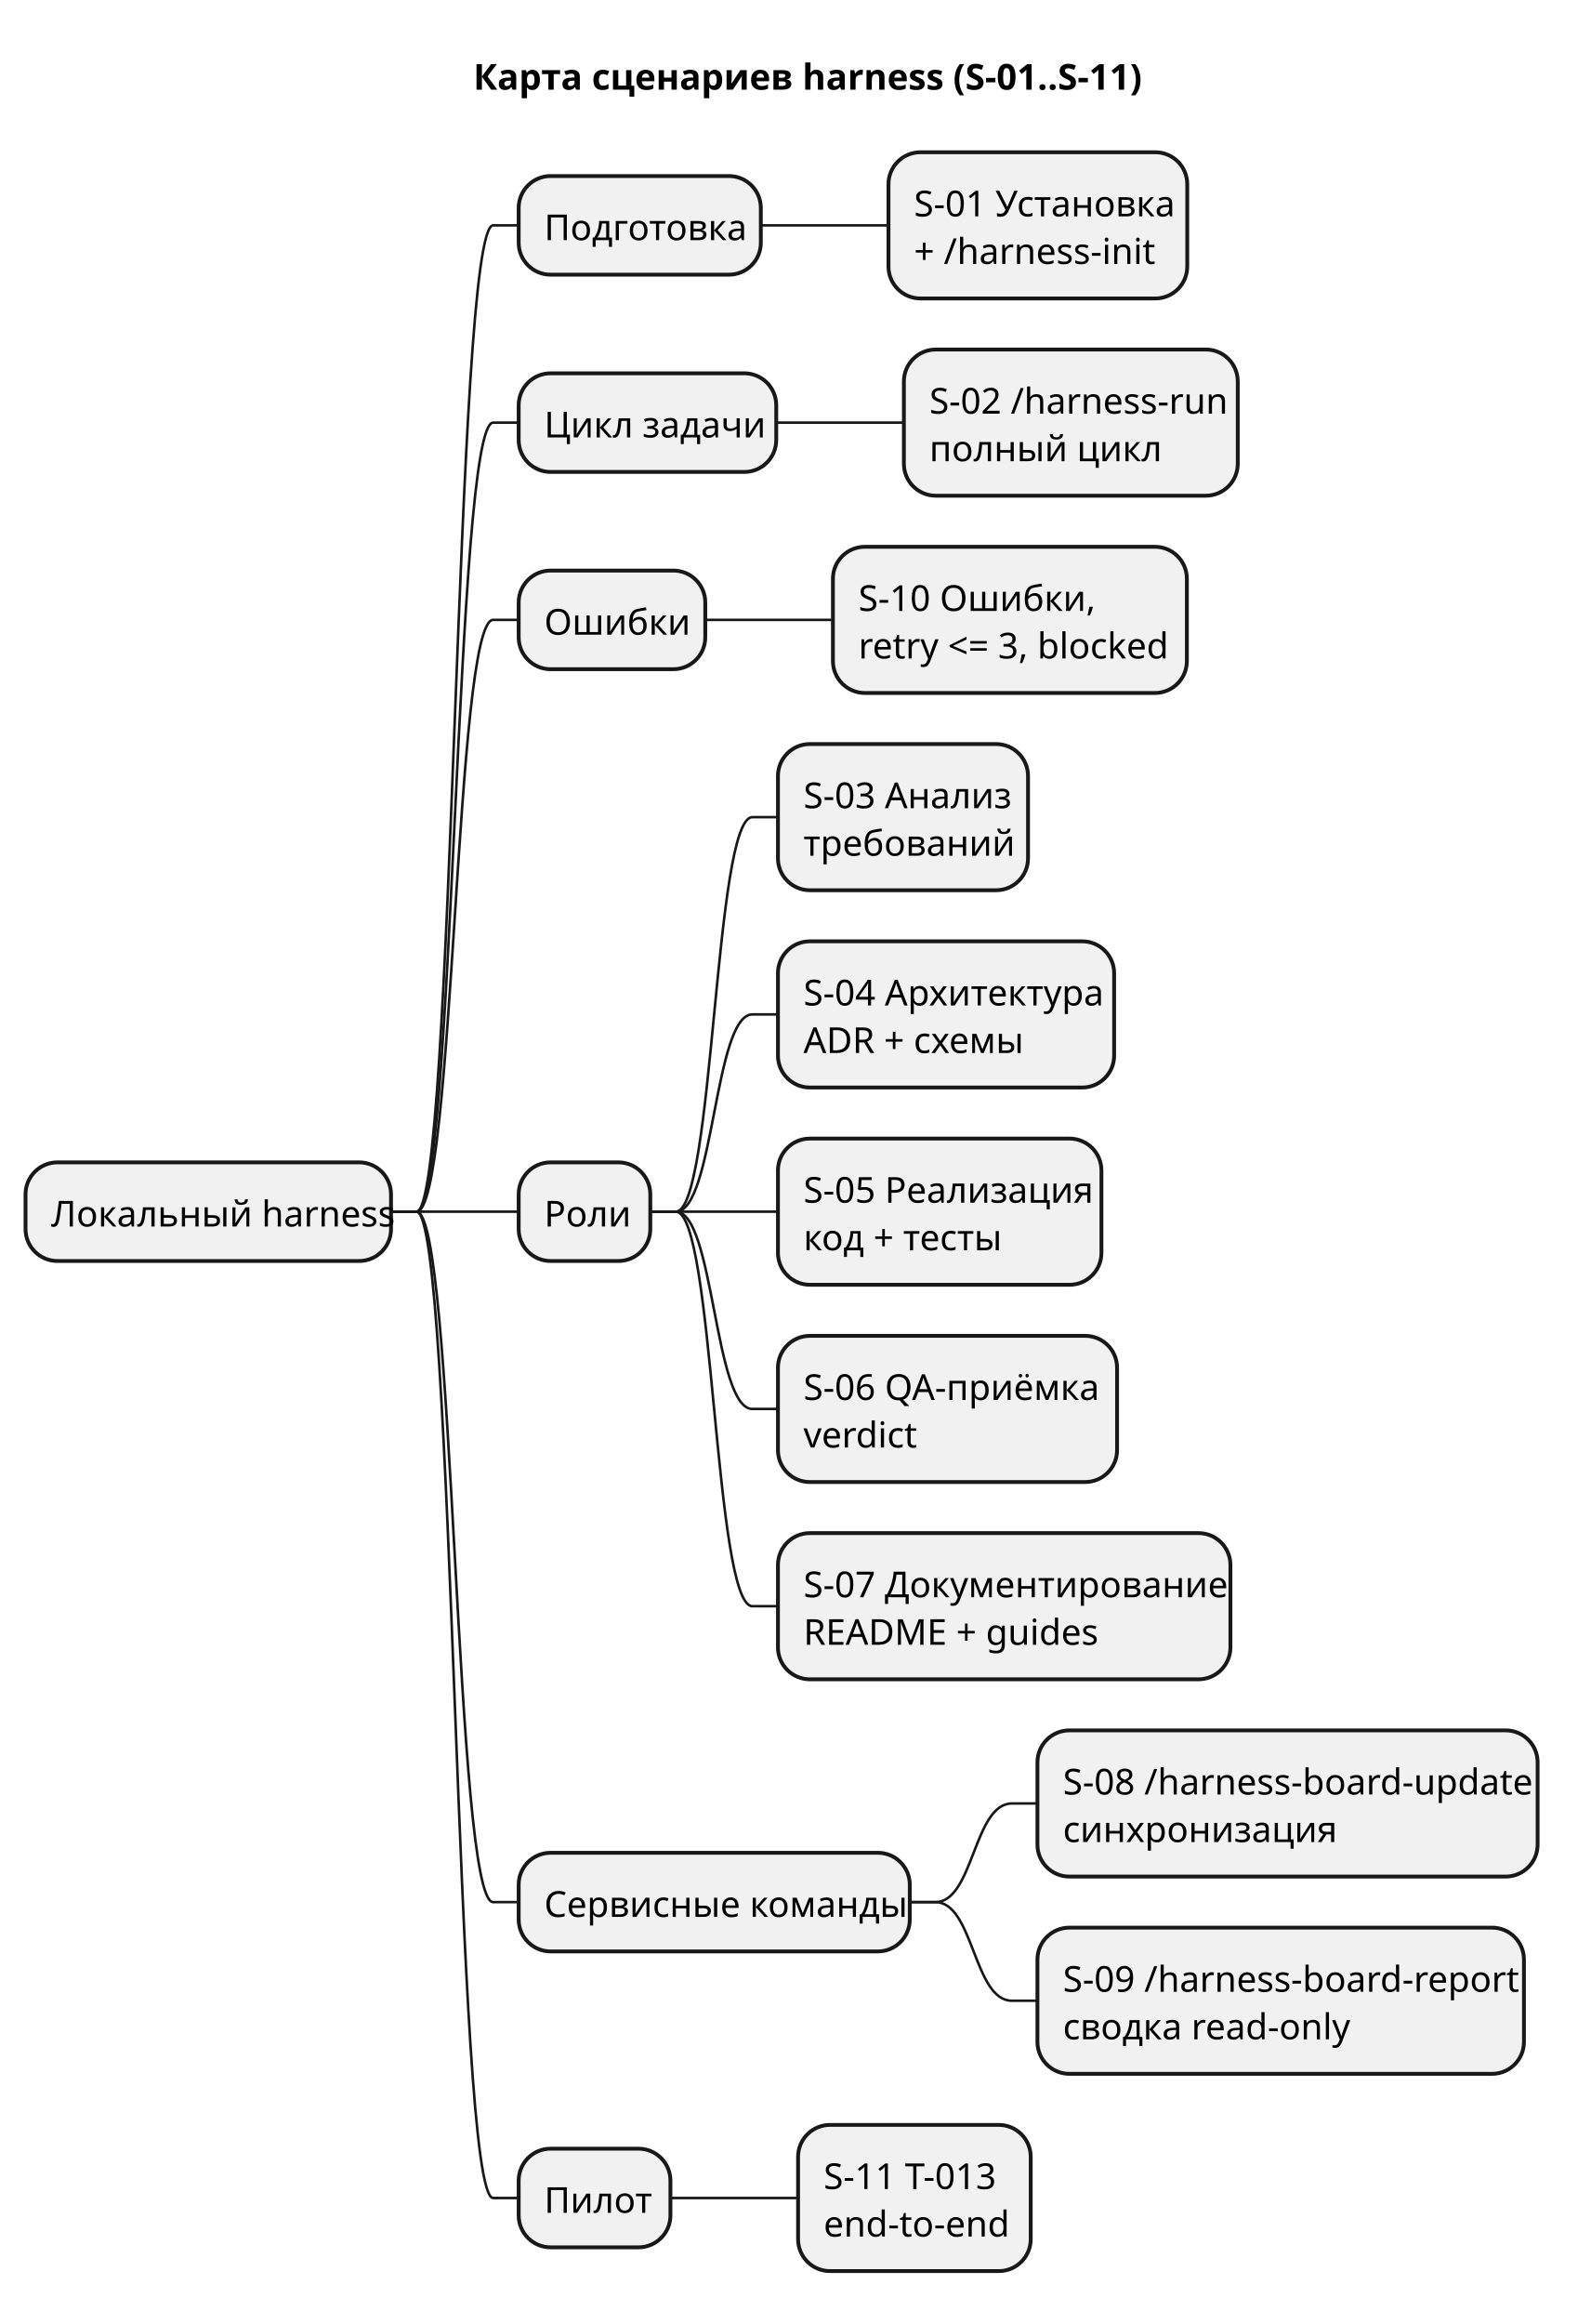
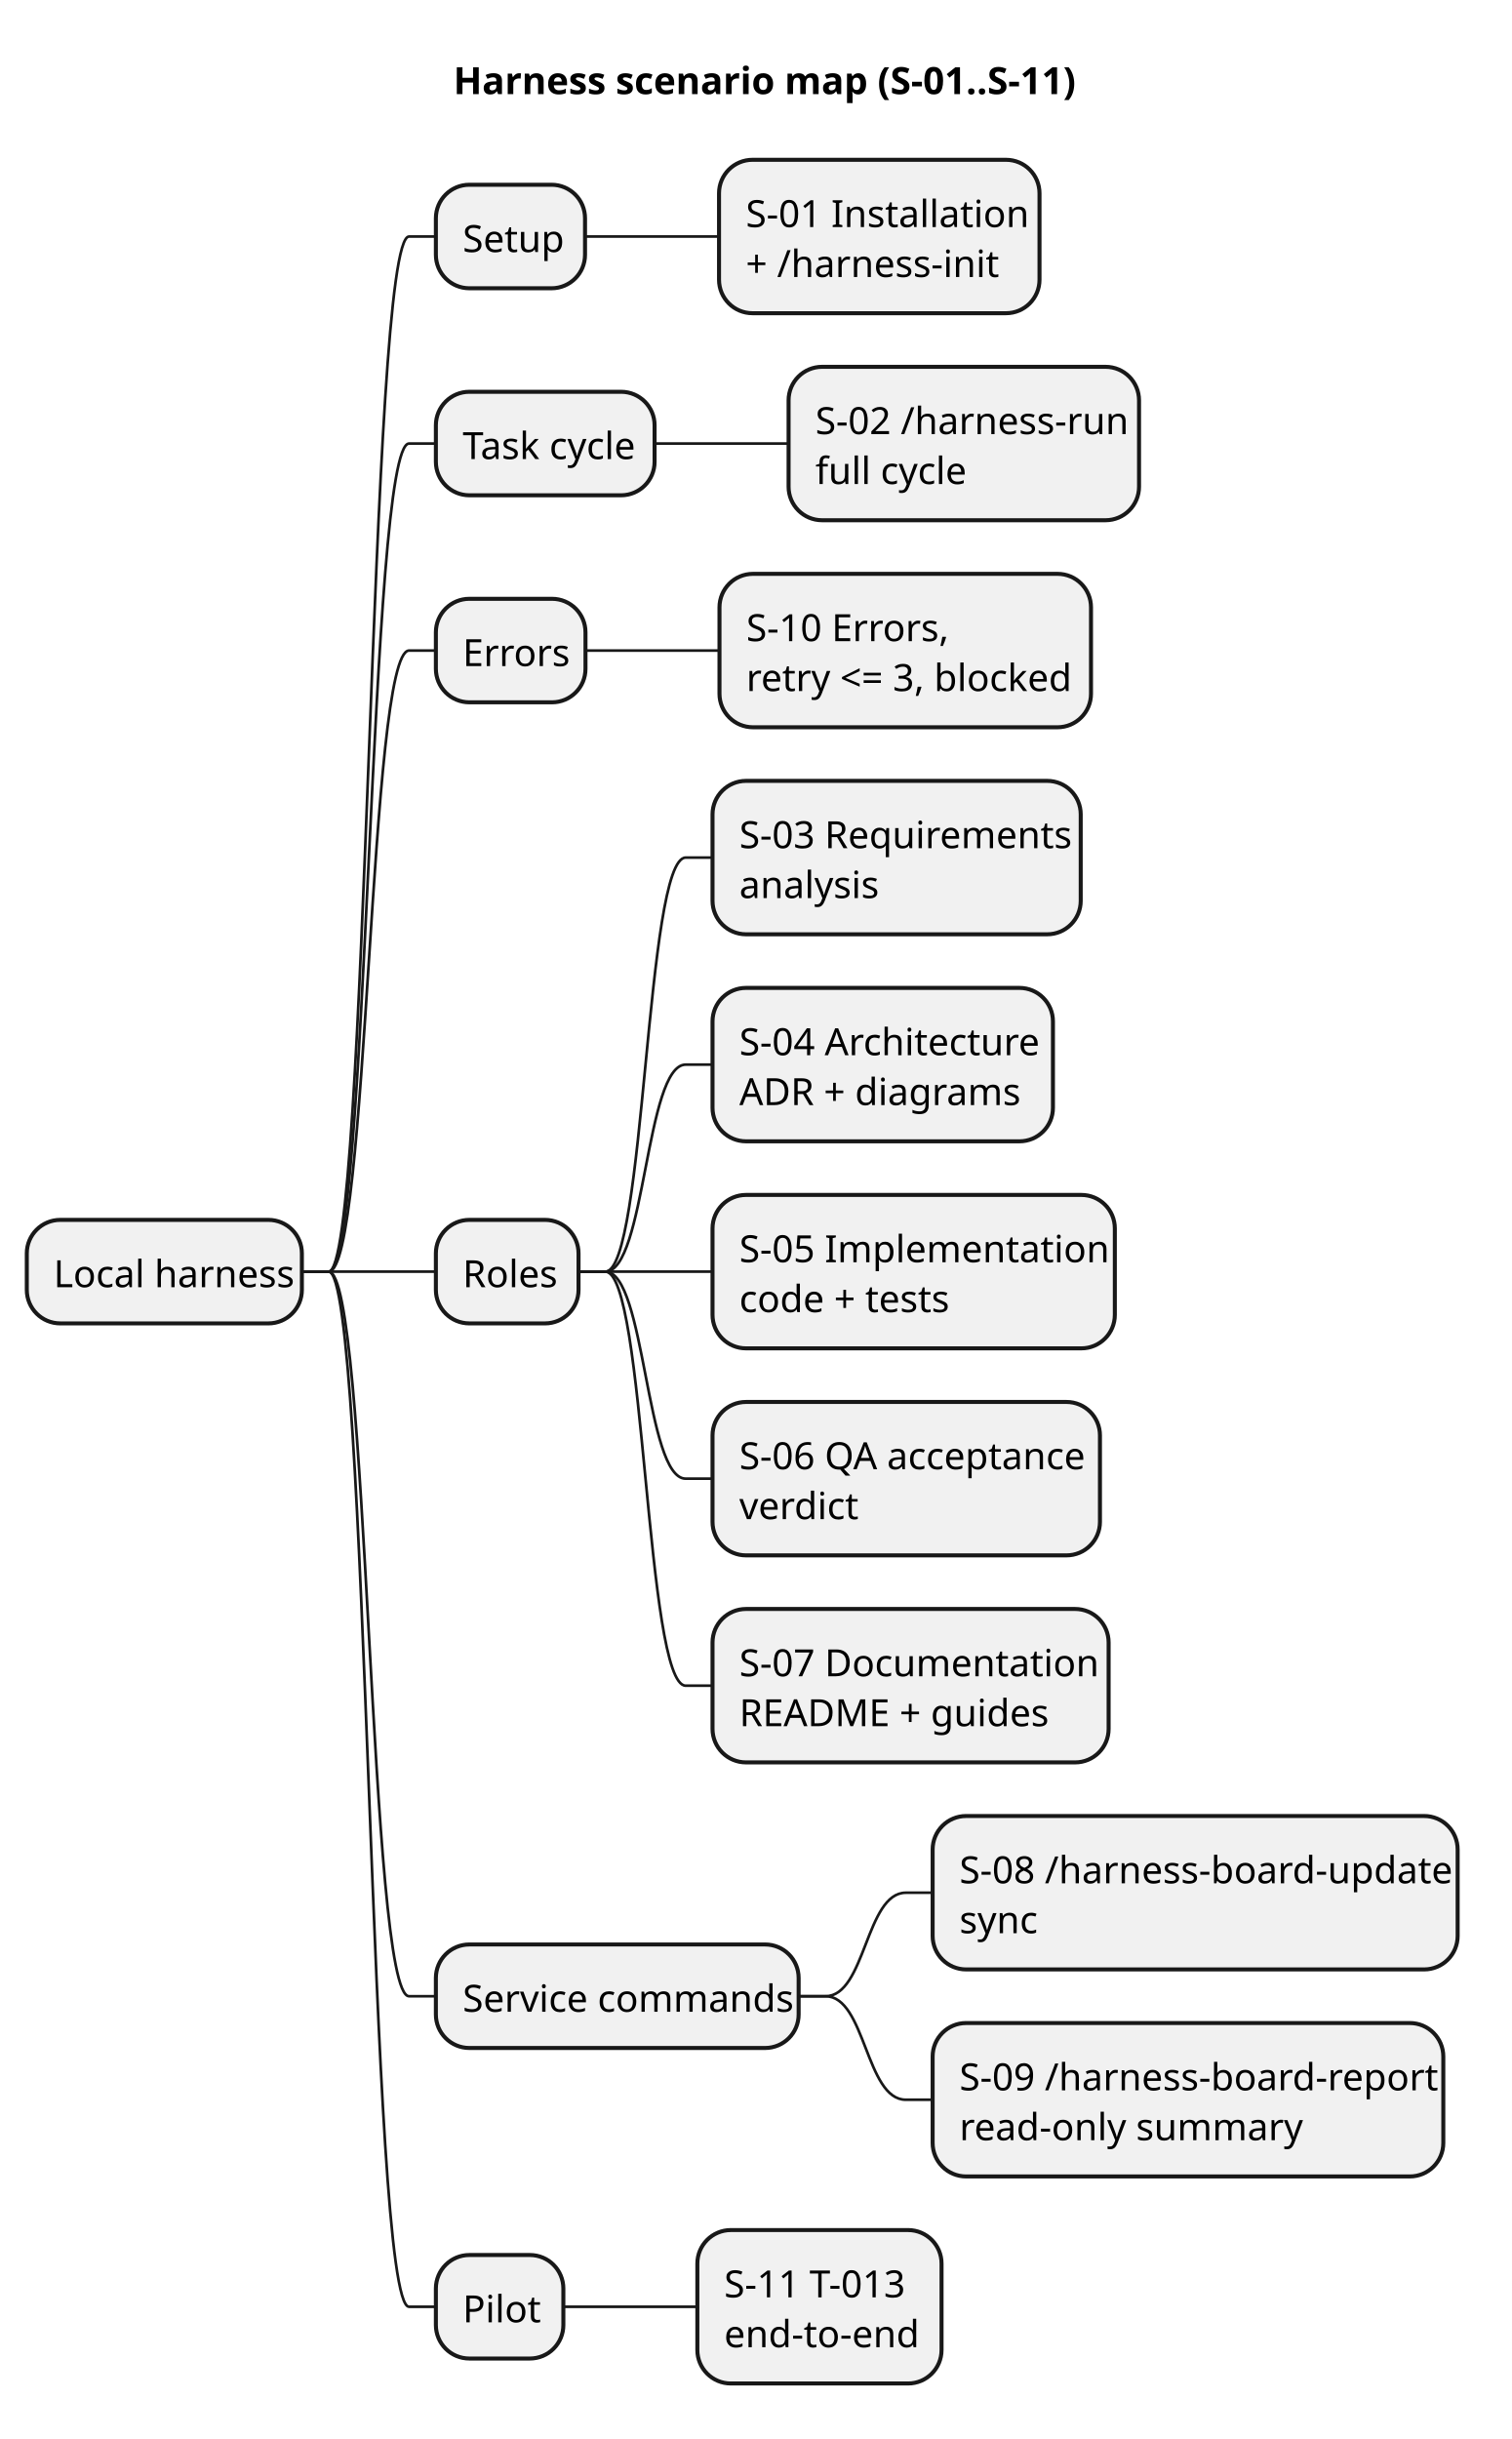
- <svg xmlns="http://www.w3.org/2000/svg" contentStyleType="text/css" data-diagram-type="MINDMAP" height="910px" preserveAspectRatio="none" style="width:623px;height:910px;background:#FFFFFF;" version="1.1" viewBox="0 0 623 910" width="623px" zoomAndPan="magnify">
+ <svg xmlns="http://www.w3.org/2000/svg" contentStyleType="text/css" data-diagram-type="MINDMAP" height="910px" preserveAspectRatio="none" style="width:564px;height:910px;background:#FFFFFF;" version="1.1" viewBox="0 0 564 910" width="564px" zoomAndPan="magnify">
  <defs />
  <g>
    <g class="title" data-source-line="3">
-       <text fill="#000000" font-family="Segoe UI" font-size="14" font-weight="700" lengthAdjust="spacing" textLength="250.496" x="185.38" y="35.107">Карта сценариев harness (S-01..S-11)</text>
+       <text fill="#000000" font-family="Segoe UI" font-size="14" font-weight="700" lengthAdjust="spacing" textLength="224.533" x="169.193" y="35.107">Harness scenario map (S-01..S-11)</text>
    </g>
-     <rect fill="#F1F1F1" height="38.621" rx="12.5" ry="12.5" style="stroke:#181818;stroke-width:1.5;" width="143.156" x="10" y="455.143" />
-     <text fill="#000000" font-family="Segoe UI" font-size="14" lengthAdjust="spacing" textLength="123.156" x="20" y="480.25">Локальный harness</text>
-     <rect fill="#F1F1F1" height="38.621" rx="12.5" ry="12.5" style="stroke:#181818;stroke-width:1.5;" width="94.847" x="203.156" y="68.932" />
-     <text fill="#000000" font-family="Segoe UI" font-size="14" lengthAdjust="spacing" textLength="74.847" x="213.156" y="94.039">Подготовка</text>
-     <rect fill="#F1F1F1" height="57.242" rx="12.5" ry="12.5" style="stroke:#181818;stroke-width:1.5;" width="117.022" x="348.003" y="59.621" />
-     <text fill="#000000" font-family="Segoe UI" font-size="14" lengthAdjust="spacing" textLength="97.022" x="358.003" y="84.728">S-01 Установка</text>
-     <text fill="#000000" font-family="Segoe UI" font-size="14" lengthAdjust="spacing" textLength="90.952" x="358.003" y="103.35">+ /harness-init</text>
-     <path d="M298.003,88.242 L308.003,88.242 C323.003,88.242 323.003,88.242 338.003,88.242 L348.003,88.242" fill="none" style="stroke:#181818;stroke-width:1;" />
-     <path d="M153.156,474.453 L163.156,474.453 C178.156,474.453 178.156,88.242 193.156,88.242 L203.156,88.242" fill="none" style="stroke:#181818;stroke-width:1;" />
-     <rect fill="#F1F1F1" height="38.621" rx="12.5" ry="12.5" style="stroke:#181818;stroke-width:1.5;" width="100.883" x="203.156" y="146.174" />
-     <text fill="#000000" font-family="Segoe UI" font-size="14" lengthAdjust="spacing" textLength="80.883" x="213.156" y="171.281">Цикл задачи</text>
-     <rect fill="#F1F1F1" height="57.242" rx="12.5" ry="12.5" style="stroke:#181818;stroke-width:1.5;" width="130.769" x="354.039" y="136.863" />
-     <text fill="#000000" font-family="Segoe UI" font-size="14" lengthAdjust="spacing" textLength="110.769" x="364.039" y="161.971">S-02 /harness-run</text>
-     <text fill="#000000" font-family="Segoe UI" font-size="14" lengthAdjust="spacing" textLength="84.513" x="364.039" y="180.592">полный цикл</text>
-     <path d="M304.039,165.484 L314.039,165.484 C329.039,165.484 329.039,165.484 344.039,165.484 L354.039,165.484" fill="none" style="stroke:#181818;stroke-width:1;" />
-     <path d="M153.156,474.453 L163.156,474.453 C178.156,474.453 178.156,165.484 193.156,165.484 L203.156,165.484" fill="none" style="stroke:#181818;stroke-width:1;" />
-     <rect fill="#F1F1F1" height="38.621" rx="12.5" ry="12.5" style="stroke:#181818;stroke-width:1.5;" width="73.088" x="203.156" y="223.416" />
-     <text fill="#000000" font-family="Segoe UI" font-size="14" lengthAdjust="spacing" textLength="53.088" x="213.156" y="248.523">Ошибки</text>
-     <rect fill="#F1F1F1" height="57.242" rx="12.5" ry="12.5" style="stroke:#181818;stroke-width:1.5;" width="138.631" x="326.244" y="214.106" />
-     <text fill="#000000" font-family="Segoe UI" font-size="14" lengthAdjust="spacing" textLength="88.088" x="336.244" y="239.213">S-10 Ошибки,</text>
-     <text fill="#000000" font-family="Segoe UI" font-size="14" lengthAdjust="spacing" textLength="118.631" x="336.244" y="257.834">retry &lt;= 3, blocked</text>
-     <path d="M276.244,242.727 L286.244,242.727 C301.244,242.727 301.244,242.727 316.244,242.727 L326.244,242.727" fill="none" style="stroke:#181818;stroke-width:1;" />
-     <path d="M153.156,474.453 L163.156,474.453 C178.156,474.453 178.156,242.727 193.156,242.727 L203.156,242.727" fill="none" style="stroke:#181818;stroke-width:1;" />
-     <rect fill="#F1F1F1" height="38.621" rx="12.5" ry="12.5" style="stroke:#181818;stroke-width:1.5;" width="51.555" x="203.156" y="455.143" />
-     <text fill="#000000" font-family="Segoe UI" font-size="14" lengthAdjust="spacing" textLength="31.555" x="213.156" y="480.25">Роли</text>
-     <rect fill="#F1F1F1" height="57.242" rx="12.5" ry="12.5" style="stroke:#181818;stroke-width:1.5;" width="97.95" x="304.711" y="291.348" />
-     <text fill="#000000" font-family="Segoe UI" font-size="14" lengthAdjust="spacing" textLength="77.95" x="314.711" y="316.455">S-03 Анализ</text>
-     <text fill="#000000" font-family="Segoe UI" font-size="14" lengthAdjust="spacing" textLength="76.494" x="314.711" y="335.076">требований</text>
-     <path d="M254.711,474.453 L264.711,474.453 C279.711,474.453 279.711,319.969 294.711,319.969 L304.711,319.969" fill="none" style="stroke:#181818;stroke-width:1;" />
-     <rect fill="#F1F1F1" height="57.242" rx="12.5" ry="12.5" style="stroke:#181818;stroke-width:1.5;" width="131.679" x="304.711" y="368.59" />
-     <text fill="#000000" font-family="Segoe UI" font-size="14" lengthAdjust="spacing" textLength="111.679" x="314.711" y="393.697">S-04 Архитектура</text>
-     <text fill="#000000" font-family="Segoe UI" font-size="14" lengthAdjust="spacing" textLength="84.444" x="314.711" y="412.318">ADR + схемы</text>
-     <path d="M254.711,474.453 L264.711,474.453 C279.711,474.453 279.711,397.211 294.711,397.211 L304.711,397.211" fill="none" style="stroke:#181818;stroke-width:1;" />
-     <rect fill="#F1F1F1" height="57.242" rx="12.5" ry="12.5" style="stroke:#181818;stroke-width:1.5;" width="126.702" x="304.711" y="445.832" />
-     <text fill="#000000" font-family="Segoe UI" font-size="14" lengthAdjust="spacing" textLength="106.702" x="314.711" y="470.94">S-05 Реализация</text>
-     <text fill="#000000" font-family="Segoe UI" font-size="14" lengthAdjust="spacing" textLength="75.27" x="314.711" y="489.56">код + тесты</text>
-     <path d="M254.711,474.453 L264.711,474.453 C279.711,474.453 279.711,474.453 294.711,474.453 L304.711,474.453" fill="none" style="stroke:#181818;stroke-width:1;" />
-     <rect fill="#F1F1F1" height="57.242" rx="12.5" ry="12.5" style="stroke:#181818;stroke-width:1.5;" width="132.827" x="304.711" y="523.074" />
-     <text fill="#000000" font-family="Segoe UI" font-size="14" lengthAdjust="spacing" textLength="112.827" x="314.711" y="548.182">S-06 QA-приёмка</text>
-     <text fill="#000000" font-family="Segoe UI" font-size="14" lengthAdjust="spacing" textLength="41.74" x="314.711" y="566.803">verdict</text>
-     <path d="M254.711,474.453 L264.711,474.453 C279.711,474.453 279.711,551.695 294.711,551.695 L304.711,551.695" fill="none" style="stroke:#181818;stroke-width:1;" />
-     <rect fill="#F1F1F1" height="57.242" rx="12.5" ry="12.5" style="stroke:#181818;stroke-width:1.5;" width="177.227" x="304.711" y="600.316" />
-     <text fill="#000000" font-family="Segoe UI" font-size="14" lengthAdjust="spacing" textLength="157.227" x="314.711" y="625.424">S-07 Документирование</text>
-     <text fill="#000000" font-family="Segoe UI" font-size="14" lengthAdjust="spacing" textLength="112.267" x="314.711" y="644.045">README + guides</text>
-     <path d="M254.711,474.453 L264.711,474.453 C279.711,474.453 279.711,628.938 294.711,628.938 L304.711,628.938" fill="none" style="stroke:#181818;stroke-width:1;" />
-     <path d="M153.156,474.453 L163.156,474.453 C178.156,474.453 178.156,474.453 193.156,474.453 L203.156,474.453" fill="none" style="stroke:#181818;stroke-width:1;" />
-     <rect fill="#F1F1F1" height="38.621" rx="12.5" ry="12.5" style="stroke:#181818;stroke-width:1.5;" width="153.191" x="203.156" y="725.49" />
-     <text fill="#000000" font-family="Segoe UI" font-size="14" lengthAdjust="spacing" textLength="133.191" x="213.156" y="750.598">Сервисные команды</text>
-     <rect fill="#F1F1F1" height="57.242" rx="12.5" ry="12.5" style="stroke:#181818;stroke-width:1.5;" width="195.909" x="406.348" y="677.559" />
-     <text fill="#000000" font-family="Segoe UI" font-size="14" lengthAdjust="spacing" textLength="175.909" x="416.348" y="702.666">S-08 /harness-board-update</text>
-     <text fill="#000000" font-family="Segoe UI" font-size="14" lengthAdjust="spacing" textLength="98.697" x="416.348" y="721.287">синхронизация</text>
-     <path d="M356.348,744.801 L366.348,744.801 C381.348,744.801 381.348,706.18 396.348,706.18 L406.348,706.18" fill="none" style="stroke:#181818;stroke-width:1;" />
-     <rect fill="#F1F1F1" height="57.242" rx="12.5" ry="12.5" style="stroke:#181818;stroke-width:1.5;" width="190.557" x="406.348" y="754.801" />
-     <text fill="#000000" font-family="Segoe UI" font-size="14" lengthAdjust="spacing" textLength="170.557" x="416.348" y="779.908">S-09 /harness-board-report</text>
-     <text fill="#000000" font-family="Segoe UI" font-size="14" lengthAdjust="spacing" textLength="107.106" x="416.348" y="798.529">сводка read-only</text>
-     <path d="M356.348,744.801 L366.348,744.801 C381.348,744.801 381.348,783.422 396.348,783.422 L406.348,783.422" fill="none" style="stroke:#181818;stroke-width:1;" />
-     <path d="M153.156,474.453 L163.156,474.453 C178.156,474.453 178.156,744.801 193.156,744.801 L203.156,744.801" fill="none" style="stroke:#181818;stroke-width:1;" />
-     <rect fill="#F1F1F1" height="38.621" rx="12.5" ry="12.5" style="stroke:#181818;stroke-width:1.5;" width="59.437" x="203.156" y="841.354" />
-     <text fill="#000000" font-family="Segoe UI" font-size="14" lengthAdjust="spacing" textLength="39.437" x="213.156" y="866.461">Пилот</text>
-     <rect fill="#F1F1F1" height="57.242" rx="12.5" ry="12.5" style="stroke:#181818;stroke-width:1.5;" width="91.121" x="312.593" y="832.043" />
-     <text fill="#000000" font-family="Segoe UI" font-size="14" lengthAdjust="spacing" textLength="67.539" x="322.593" y="857.15">S-11 T-013</text>
-     <text fill="#000000" font-family="Segoe UI" font-size="14" lengthAdjust="spacing" textLength="71.121" x="322.593" y="875.771">end-to-end</text>
-     <path d="M262.593,860.664 L272.593,860.664 C287.593,860.664 287.593,860.664 302.593,860.664 L312.593,860.664" fill="none" style="stroke:#181818;stroke-width:1;" />
-     <path d="M153.156,474.453 L163.156,474.453 C178.156,474.453 178.156,860.664 193.156,860.664 L203.156,860.664" fill="none" style="stroke:#181818;stroke-width:1;" />
+     <rect fill="#F1F1F1" height="38.621" rx="12.5" ry="12.5" style="stroke:#181818;stroke-width:1.5;" width="102.647" x="10" y="455.143" />
+     <text fill="#000000" font-family="Segoe UI" font-size="14" lengthAdjust="spacing" textLength="82.647" x="20" y="480.25">Local harness</text>
+     <rect fill="#F1F1F1" height="38.621" rx="12.5" ry="12.5" style="stroke:#181818;stroke-width:1.5;" width="55.656" x="162.647" y="68.932" />
+     <text fill="#000000" font-family="Segoe UI" font-size="14" lengthAdjust="spacing" textLength="35.656" x="172.647" y="94.039">Setup</text>
+     <rect fill="#F1F1F1" height="57.242" rx="12.5" ry="12.5" style="stroke:#181818;stroke-width:1.5;" width="119.586" x="268.303" y="59.621" />
+     <text fill="#000000" font-family="Segoe UI" font-size="14" lengthAdjust="spacing" textLength="99.586" x="278.303" y="84.728">S-01 Installation</text>
+     <text fill="#000000" font-family="Segoe UI" font-size="14" lengthAdjust="spacing" textLength="90.952" x="278.303" y="103.35">+ /harness-init</text>
+     <path d="M218.303,88.242 L228.303,88.242 C243.303,88.242 243.303,88.242 258.303,88.242 L268.303,88.242" fill="none" style="stroke:#181818;stroke-width:1;" />
+     <path d="M112.647,474.453 L122.647,474.453 C137.647,474.453 137.647,88.242 152.647,88.242 L162.647,88.242" fill="none" style="stroke:#181818;stroke-width:1;" />
+     <rect fill="#F1F1F1" height="38.621" rx="12.5" ry="12.5" style="stroke:#181818;stroke-width:1.5;" width="81.612" x="162.647" y="146.174" />
+     <text fill="#000000" font-family="Segoe UI" font-size="14" lengthAdjust="spacing" textLength="61.612" x="172.647" y="171.281">Task cycle</text>
+     <rect fill="#F1F1F1" height="57.242" rx="12.5" ry="12.5" style="stroke:#181818;stroke-width:1.5;" width="130.769" x="294.259" y="136.863" />
+     <text fill="#000000" font-family="Segoe UI" font-size="14" lengthAdjust="spacing" textLength="110.769" x="304.259" y="161.971">S-02 /harness-run</text>
+     <text fill="#000000" font-family="Segoe UI" font-size="14" lengthAdjust="spacing" textLength="53.341" x="304.259" y="180.592">full cycle</text>
+     <path d="M244.259,165.484 L254.259,165.484 C269.259,165.484 269.259,165.484 284.259,165.484 L294.259,165.484" fill="none" style="stroke:#181818;stroke-width:1;" />
+     <path d="M112.647,474.453 L122.647,474.453 C137.647,474.453 137.647,165.484 152.647,165.484 L162.647,165.484" fill="none" style="stroke:#181818;stroke-width:1;" />
+     <rect fill="#F1F1F1" height="38.621" rx="12.5" ry="12.5" style="stroke:#181818;stroke-width:1.5;" width="55.827" x="162.647" y="223.416" />
+     <text fill="#000000" font-family="Segoe UI" font-size="14" lengthAdjust="spacing" textLength="35.827" x="172.647" y="248.523">Errors</text>
+     <rect fill="#F1F1F1" height="57.242" rx="12.5" ry="12.5" style="stroke:#181818;stroke-width:1.5;" width="138.631" x="268.474" y="214.106" />
+     <text fill="#000000" font-family="Segoe UI" font-size="14" lengthAdjust="spacing" textLength="70.827" x="278.474" y="239.213">S-10 Errors,</text>
+     <text fill="#000000" font-family="Segoe UI" font-size="14" lengthAdjust="spacing" textLength="118.631" x="278.474" y="257.834">retry &lt;= 3, blocked</text>
+     <path d="M218.474,242.727 L228.474,242.727 C243.474,242.727 243.474,242.727 258.474,242.727 L268.474,242.727" fill="none" style="stroke:#181818;stroke-width:1;" />
+     <path d="M112.647,474.453 L122.647,474.453 C137.647,474.453 137.647,242.727 152.647,242.727 L162.647,242.727" fill="none" style="stroke:#181818;stroke-width:1;" />
+     <rect fill="#F1F1F1" height="38.621" rx="12.5" ry="12.5" style="stroke:#181818;stroke-width:1.5;" width="53.23" x="162.647" y="455.143" />
+     <text fill="#000000" font-family="Segoe UI" font-size="14" lengthAdjust="spacing" textLength="33.23" x="172.647" y="480.25">Roles</text>
+     <rect fill="#F1F1F1" height="57.242" rx="12.5" ry="12.5" style="stroke:#181818;stroke-width:1.5;" width="137.394" x="265.876" y="291.348" />
+     <text fill="#000000" font-family="Segoe UI" font-size="14" lengthAdjust="spacing" textLength="117.394" x="275.876" y="316.455">S-03 Requirements</text>
+     <text fill="#000000" font-family="Segoe UI" font-size="14" lengthAdjust="spacing" textLength="47.605" x="275.876" y="335.076">analysis</text>
+     <path d="M215.876,474.453 L225.876,474.453 C240.876,474.453 240.876,319.969 255.876,319.969 L265.876,319.969" fill="none" style="stroke:#181818;stroke-width:1;" />
+     <rect fill="#F1F1F1" height="57.242" rx="12.5" ry="12.5" style="stroke:#181818;stroke-width:1.5;" width="127.03" x="265.876" y="368.59" />
+     <text fill="#000000" font-family="Segoe UI" font-size="14" lengthAdjust="spacing" textLength="107.03" x="275.876" y="393.697">S-04 Architecture</text>
+     <text fill="#000000" font-family="Segoe UI" font-size="14" lengthAdjust="spacing" textLength="101.459" x="275.876" y="412.318">ADR + diagrams</text>
+     <path d="M215.876,474.453 L225.876,474.453 C240.876,474.453 240.876,397.211 255.876,397.211 L265.876,397.211" fill="none" style="stroke:#181818;stroke-width:1;" />
+     <rect fill="#F1F1F1" height="57.242" rx="12.5" ry="12.5" style="stroke:#181818;stroke-width:1.5;" width="150.122" x="265.876" y="445.832" />
+     <text fill="#000000" font-family="Segoe UI" font-size="14" lengthAdjust="spacing" textLength="130.122" x="275.876" y="470.94">S-05 Implementation</text>
+     <text fill="#000000" font-family="Segoe UI" font-size="14" lengthAdjust="spacing" textLength="76.173" x="275.876" y="489.56">code + tests</text>
+     <path d="M215.876,474.453 L225.876,474.453 C240.876,474.453 240.876,474.453 255.876,474.453 L265.876,474.453" fill="none" style="stroke:#181818;stroke-width:1;" />
+     <rect fill="#F1F1F1" height="57.242" rx="12.5" ry="12.5" style="stroke:#181818;stroke-width:1.5;" width="144.571" x="265.876" y="523.074" />
+     <text fill="#000000" font-family="Segoe UI" font-size="14" lengthAdjust="spacing" textLength="124.571" x="275.876" y="548.182">S-06 QA acceptance</text>
+     <text fill="#000000" font-family="Segoe UI" font-size="14" lengthAdjust="spacing" textLength="41.74" x="275.876" y="566.803">verdict</text>
+     <path d="M215.876,474.453 L225.876,474.453 C240.876,474.453 240.876,551.695 255.876,551.695 L265.876,551.695" fill="none" style="stroke:#181818;stroke-width:1;" />
+     <rect fill="#F1F1F1" height="57.242" rx="12.5" ry="12.5" style="stroke:#181818;stroke-width:1.5;" width="147.805" x="265.876" y="600.316" />
+     <text fill="#000000" font-family="Segoe UI" font-size="14" lengthAdjust="spacing" textLength="127.805" x="275.876" y="625.424">S-07 Documentation</text>
+     <text fill="#000000" font-family="Segoe UI" font-size="14" lengthAdjust="spacing" textLength="112.267" x="275.876" y="644.045">README + guides</text>
+     <path d="M215.876,474.453 L225.876,474.453 C240.876,474.453 240.876,628.938 255.876,628.938 L265.876,628.938" fill="none" style="stroke:#181818;stroke-width:1;" />
+     <path d="M112.647,474.453 L122.647,474.453 C137.647,474.453 137.647,474.453 152.647,474.453 L162.647,474.453" fill="none" style="stroke:#181818;stroke-width:1;" />
+     <rect fill="#F1F1F1" height="38.621" rx="12.5" ry="12.5" style="stroke:#181818;stroke-width:1.5;" width="135.363" x="162.647" y="725.49" />
+     <text fill="#000000" font-family="Segoe UI" font-size="14" lengthAdjust="spacing" textLength="115.363" x="172.647" y="750.598">Service commands</text>
+     <rect fill="#F1F1F1" height="57.242" rx="12.5" ry="12.5" style="stroke:#181818;stroke-width:1.5;" width="195.909" x="348.01" y="677.559" />
+     <text fill="#000000" font-family="Segoe UI" font-size="14" lengthAdjust="spacing" textLength="175.909" x="358.01" y="702.666">S-08 /harness-board-update</text>
+     <text fill="#000000" font-family="Segoe UI" font-size="14" lengthAdjust="spacing" textLength="27.105" x="358.01" y="721.287">sync</text>
+     <path d="M298.01,744.801 L308.01,744.801 C323.01,744.801 323.01,706.18 338.01,706.18 L348.01,706.18" fill="none" style="stroke:#181818;stroke-width:1;" />
+     <rect fill="#F1F1F1" height="57.242" rx="12.5" ry="12.5" style="stroke:#181818;stroke-width:1.5;" width="190.557" x="348.01" y="754.801" />
+     <text fill="#000000" font-family="Segoe UI" font-size="14" lengthAdjust="spacing" textLength="170.557" x="358.01" y="779.908">S-09 /harness-board-report</text>
+     <text fill="#000000" font-family="Segoe UI" font-size="14" lengthAdjust="spacing" textLength="120.025" x="358.01" y="798.529">read-only summary</text>
+     <path d="M298.01,744.801 L308.01,744.801 C323.01,744.801 323.01,783.422 338.01,783.422 L348.01,783.422" fill="none" style="stroke:#181818;stroke-width:1;" />
+     <path d="M112.647,474.453 L122.647,474.453 C137.647,474.453 137.647,744.801 152.647,744.801 L162.647,744.801" fill="none" style="stroke:#181818;stroke-width:1;" />
+     <rect fill="#F1F1F1" height="38.621" rx="12.5" ry="12.5" style="stroke:#181818;stroke-width:1.5;" width="47.569" x="162.647" y="841.354" />
+     <text fill="#000000" font-family="Segoe UI" font-size="14" lengthAdjust="spacing" textLength="27.569" x="172.647" y="866.461">Pilot</text>
+     <rect fill="#F1F1F1" height="57.242" rx="12.5" ry="12.5" style="stroke:#181818;stroke-width:1.5;" width="91.121" x="260.216" y="832.043" />
+     <text fill="#000000" font-family="Segoe UI" font-size="14" lengthAdjust="spacing" textLength="67.539" x="270.216" y="857.15">S-11 T-013</text>
+     <text fill="#000000" font-family="Segoe UI" font-size="14" lengthAdjust="spacing" textLength="71.121" x="270.216" y="875.771">end-to-end</text>
+     <path d="M210.216,860.664 L220.216,860.664 C235.216,860.664 235.216,860.664 250.216,860.664 L260.216,860.664" fill="none" style="stroke:#181818;stroke-width:1;" />
+     <path d="M112.647,474.453 L122.647,474.453 C137.647,474.453 137.647,860.664 152.647,860.664 L162.647,860.664" fill="none" style="stroke:#181818;stroke-width:1;" />
  </g>
</svg>
